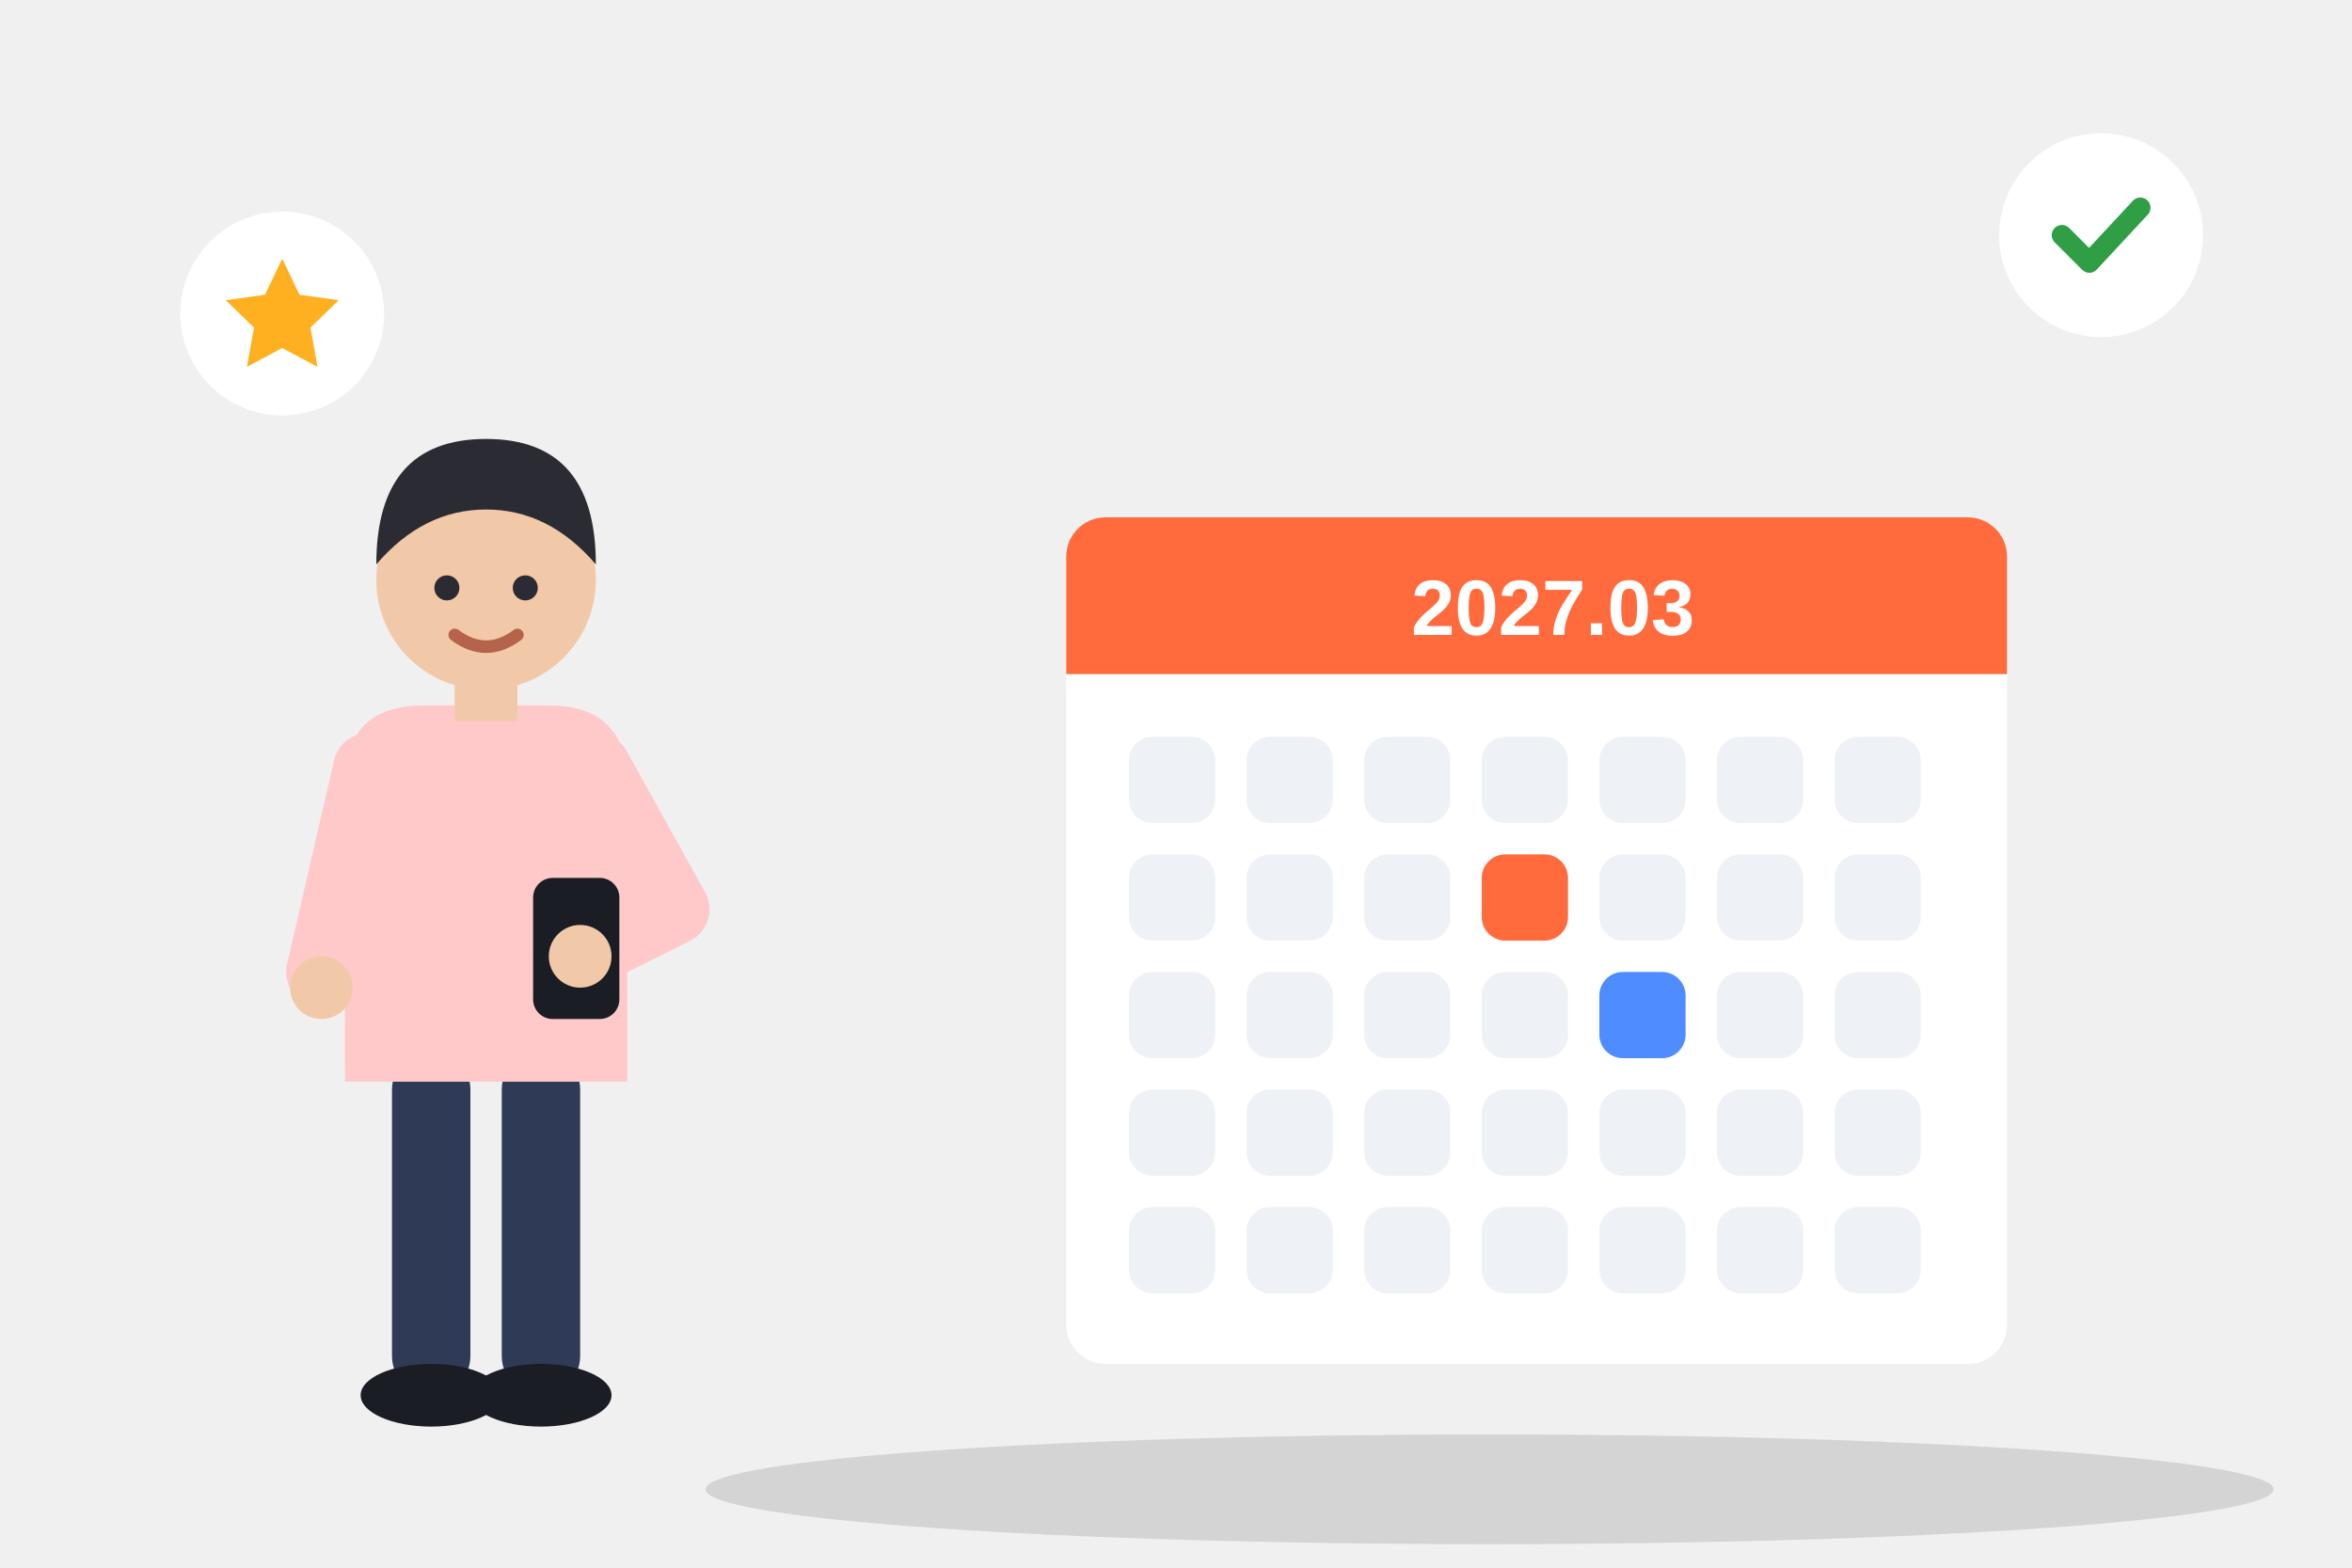
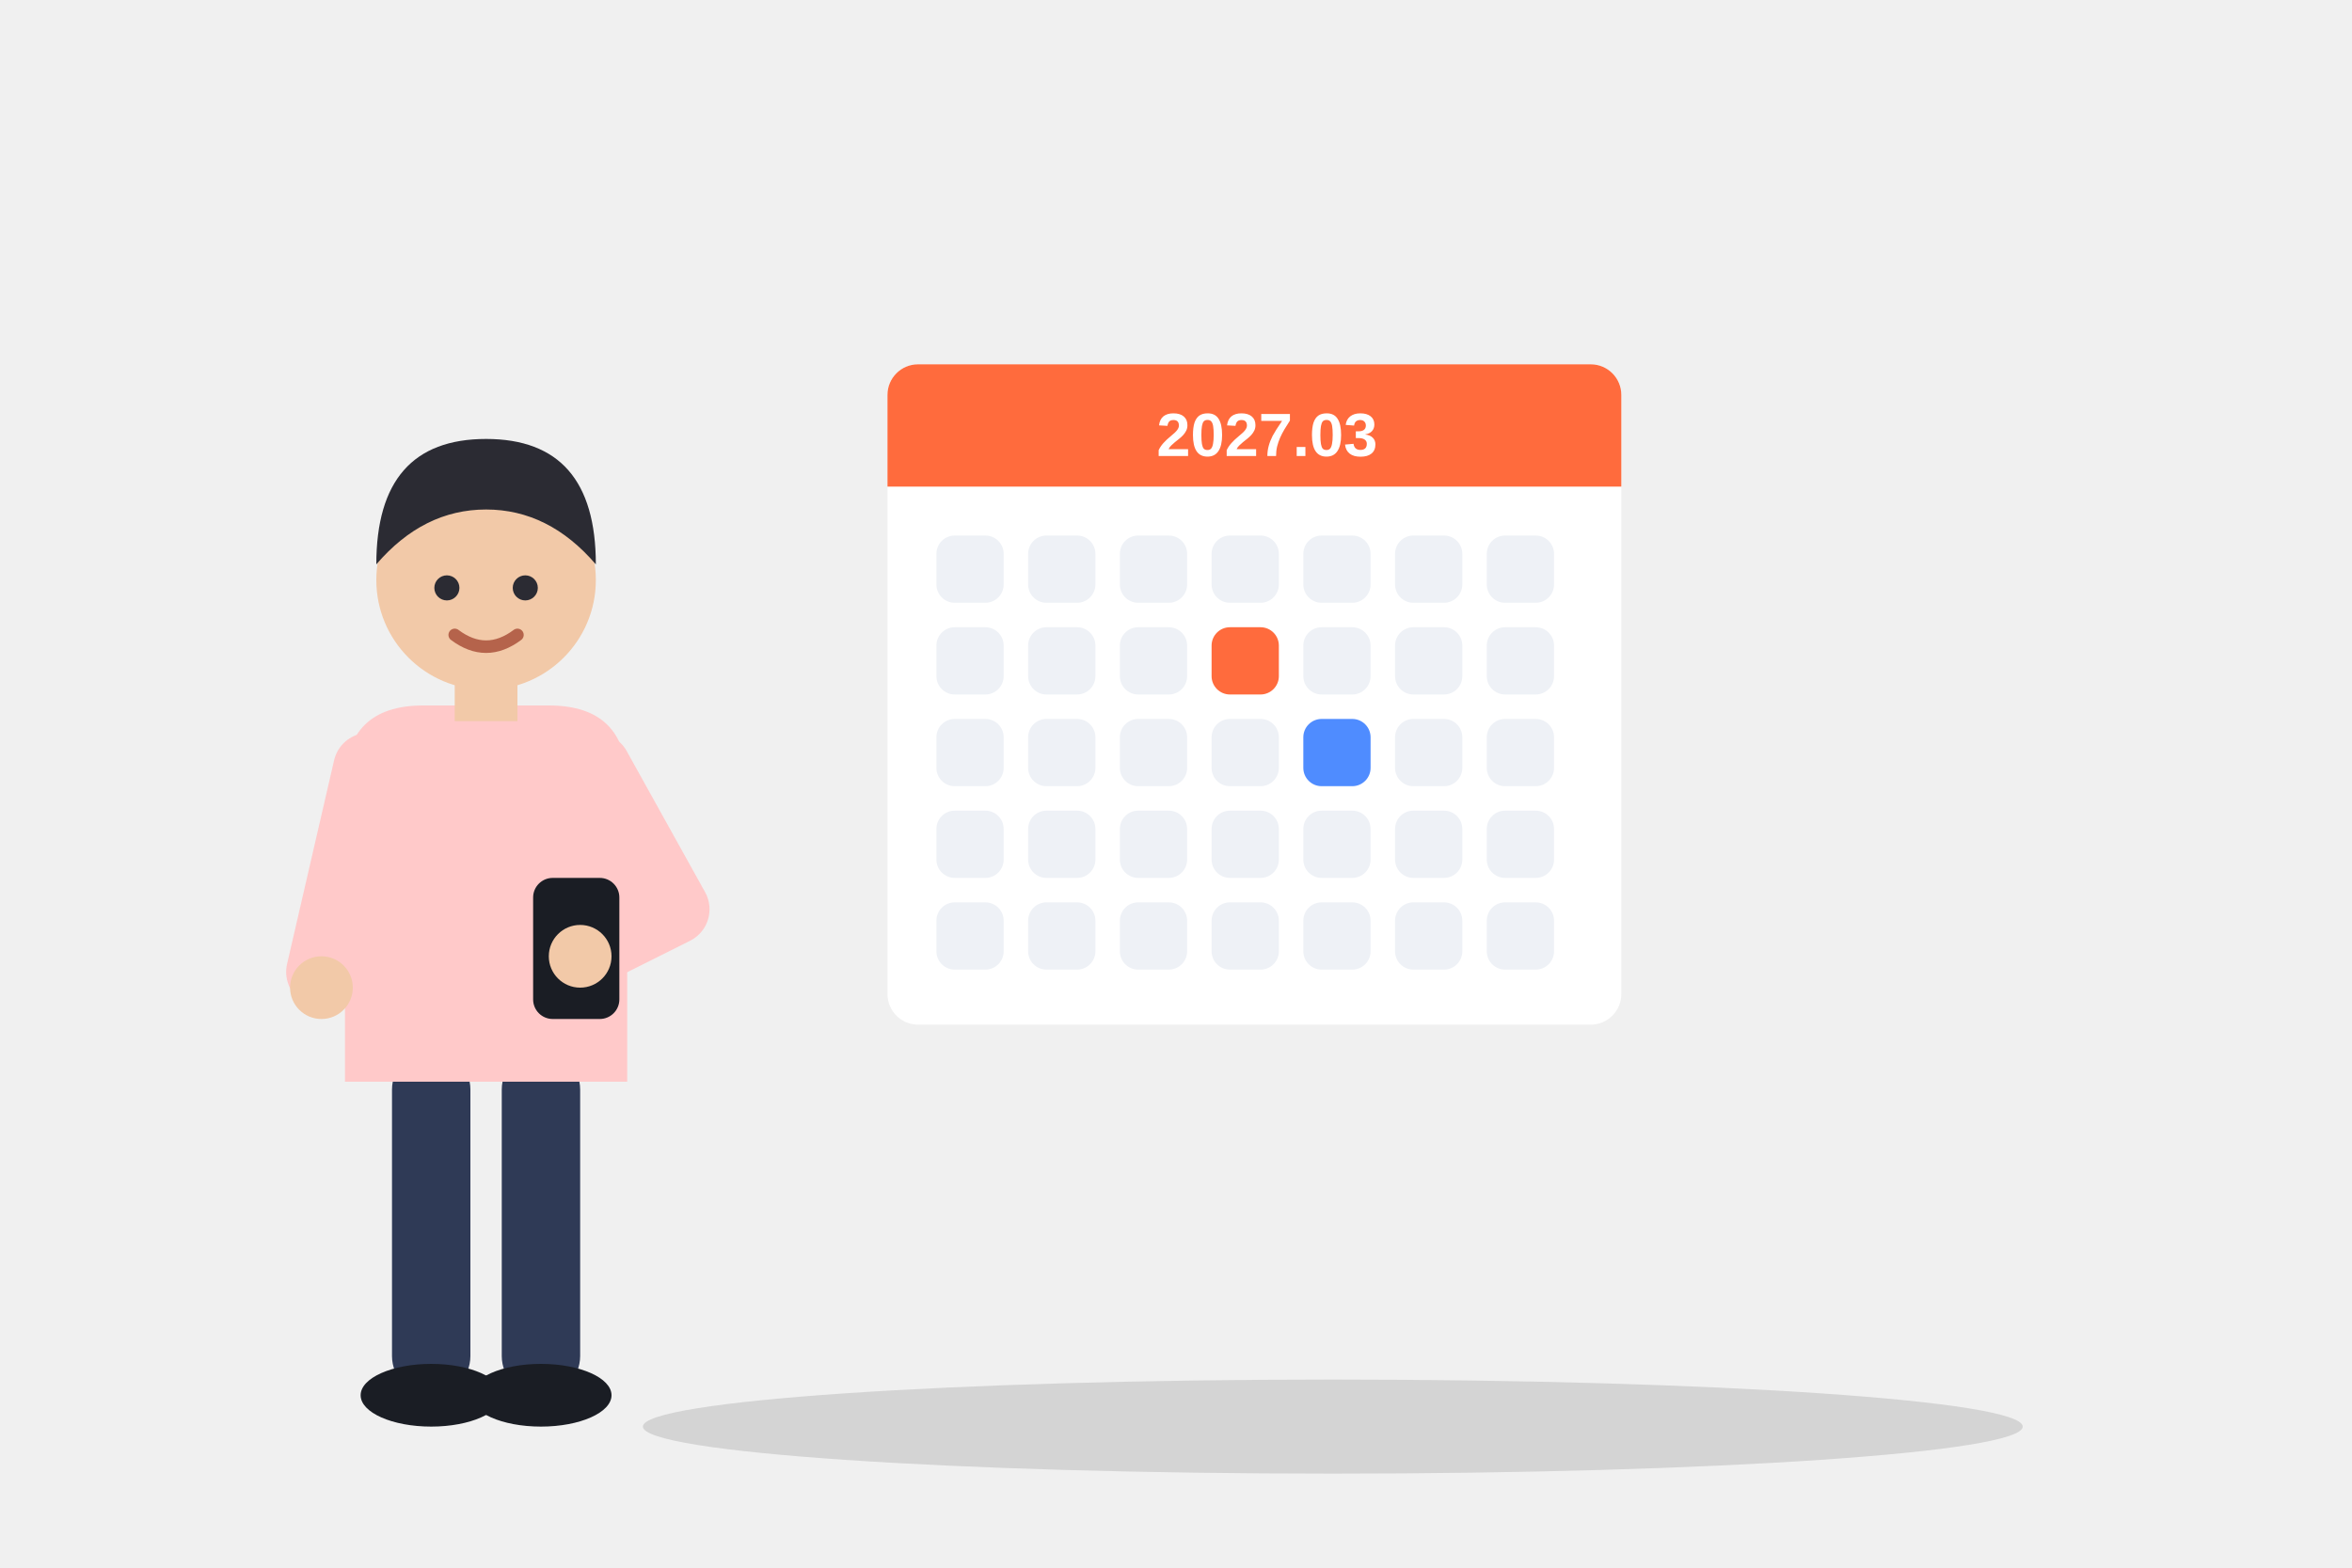
<svg xmlns="http://www.w3.org/2000/svg" viewBox="0 0 300 200" width="300" height="200">
-   <ellipse cx="190" cy="190" rx="100" ry="7" fill="#000" opacity=".12" />
-   <g transform="translate(96 50)">
+   <ellipse cx="170" cy="182" rx="88" ry="6" fill="#000" opacity=".12" />
+   <g transform="translate(82 34) scale(.78)">
    <g>
      <rect x="40" y="16" width="120" height="108" rx="5" fill="#fff" />
      <path d="M40 21a5 5 0 0 1 5-5h110a5 5 0 0 1 5 5v15H40z" fill="#FF6B3D" />
      <text x="84" y="31" font-family="Arial,Helvetica,sans-serif" font-size="10" font-weight="700" fill="#fff">2027.03</text>
      <rect x="48" y="44" width="11" height="11" rx="3" fill="#EEF1F6" />
      <rect x="63" y="44" width="11" height="11" rx="3" fill="#EEF1F6" />
      <rect x="78" y="44" width="11" height="11" rx="3" fill="#EEF1F6" />
      <rect x="93" y="44" width="11" height="11" rx="3" fill="#EEF1F6" />
      <rect x="108" y="44" width="11" height="11" rx="3" fill="#EEF1F6" />
      <rect x="123" y="44" width="11" height="11" rx="3" fill="#EEF1F6" />
      <rect x="138" y="44" width="11" height="11" rx="3" fill="#EEF1F6" />
      <rect x="48" y="59" width="11" height="11" rx="3" fill="#EEF1F6" />
      <rect x="63" y="59" width="11" height="11" rx="3" fill="#EEF1F6" />
      <rect x="78" y="59" width="11" height="11" rx="3" fill="#EEF1F6" />
      <rect x="93" y="59" width="11" height="11" rx="3" fill="#FF6B3D" />
      <rect x="108" y="59" width="11" height="11" rx="3" fill="#EEF1F6" />
      <rect x="123" y="59" width="11" height="11" rx="3" fill="#EEF1F6" />
      <rect x="138" y="59" width="11" height="11" rx="3" fill="#EEF1F6" />
      <rect x="48" y="74" width="11" height="11" rx="3" fill="#EEF1F6" />
      <rect x="63" y="74" width="11" height="11" rx="3" fill="#EEF1F6" />
      <rect x="78" y="74" width="11" height="11" rx="3" fill="#EEF1F6" />
      <rect x="93" y="74" width="11" height="11" rx="3" fill="#EEF1F6" />
      <rect x="108" y="74" width="11" height="11" rx="3" fill="#4F8CFF" />
      <rect x="123" y="74" width="11" height="11" rx="3" fill="#EEF1F6" />
      <rect x="138" y="74" width="11" height="11" rx="3" fill="#EEF1F6" />
      <rect x="48" y="89" width="11" height="11" rx="3" fill="#EEF1F6" />
      <rect x="63" y="89" width="11" height="11" rx="3" fill="#EEF1F6" />
      <rect x="78" y="89" width="11" height="11" rx="3" fill="#EEF1F6" />
      <rect x="93" y="89" width="11" height="11" rx="3" fill="#EEF1F6" />
      <rect x="108" y="89" width="11" height="11" rx="3" fill="#EEF1F6" />
      <rect x="123" y="89" width="11" height="11" rx="3" fill="#EEF1F6" />
      <rect x="138" y="89" width="11" height="11" rx="3" fill="#EEF1F6" />
      <rect x="48" y="104" width="11" height="11" rx="3" fill="#EEF1F6" />
      <rect x="63" y="104" width="11" height="11" rx="3" fill="#EEF1F6" />
      <rect x="78" y="104" width="11" height="11" rx="3" fill="#EEF1F6" />
      <rect x="93" y="104" width="11" height="11" rx="3" fill="#EEF1F6" />
      <rect x="108" y="104" width="11" height="11" rx="3" fill="#EEF1F6" />
      <rect x="123" y="104" width="11" height="11" rx="3" fill="#EEF1F6" />
      <rect x="138" y="104" width="11" height="11" rx="3" fill="#EEF1F6" />
    </g>
  </g>
  <rect x="50" y="134" width="10" height="44" rx="5" fill="#2F3A56" />
  <rect x="64" y="134" width="10" height="44" rx="5" fill="#2F3A56" />
  <ellipse cx="55" cy="178" rx="9" ry="4" fill="#1A1D24" />
  <ellipse cx="69" cy="178" rx="9" ry="4" fill="#1A1D24" />
  <path d="M44 100q0-10 10-10h16q10 0 10 10v38h-36z" fill="#FFC9C9" />
  <rect x="58" y="84" width="8" height="8" fill="#F2C9A8" />
  <circle cx="62" cy="74" r="14" fill="#F2C9A8" />
  <path d="M48 72q0-16 14-16t14 16q-6-7-14-7t-14 7z" fill="#2B2B33" />
  <circle cx="57" cy="75" r="1.6" fill="#2B2B33" />
  <circle cx="67" cy="75" r="1.6" fill="#2B2B33" />
  <path d="M58 81q4 3 8 0" fill="none" stroke="#B5634B" stroke-width="1.6" stroke-linecap="round" />
  <path d="M76 98l10 18-12 6" fill="none" stroke="#FFC9C9" stroke-width="9" stroke-linecap="round" stroke-linejoin="round" />
  <rect x="68" y="112" width="11" height="18" rx="2.5" fill="#1A1D24" />
  <circle cx="74" cy="122" r="4" fill="#F2C9A8" />
  <path d="M47 98l-6 26" stroke="#FFC9C9" stroke-width="9" stroke-linecap="round" />
  <circle cx="41" cy="126" r="4" fill="#F2C9A8" />
-   <circle cx="36" cy="40" r="13" fill="#fff" />
-   <path d="M36 33l2.2 4.6 5 .7-3.6 3.5.9 5-4.5-2.4-4.5 2.4.9-5-3.6-3.5 5-.7z" fill="#FFB020" />
-   <circle cx="268" cy="30" r="13" fill="#fff" />
-   <path d="M263 30l3.5 3.5 6.5-7" fill="none" stroke="#2F9E44" stroke-width="2.6" stroke-linecap="round" stroke-linejoin="round" />
</svg>
